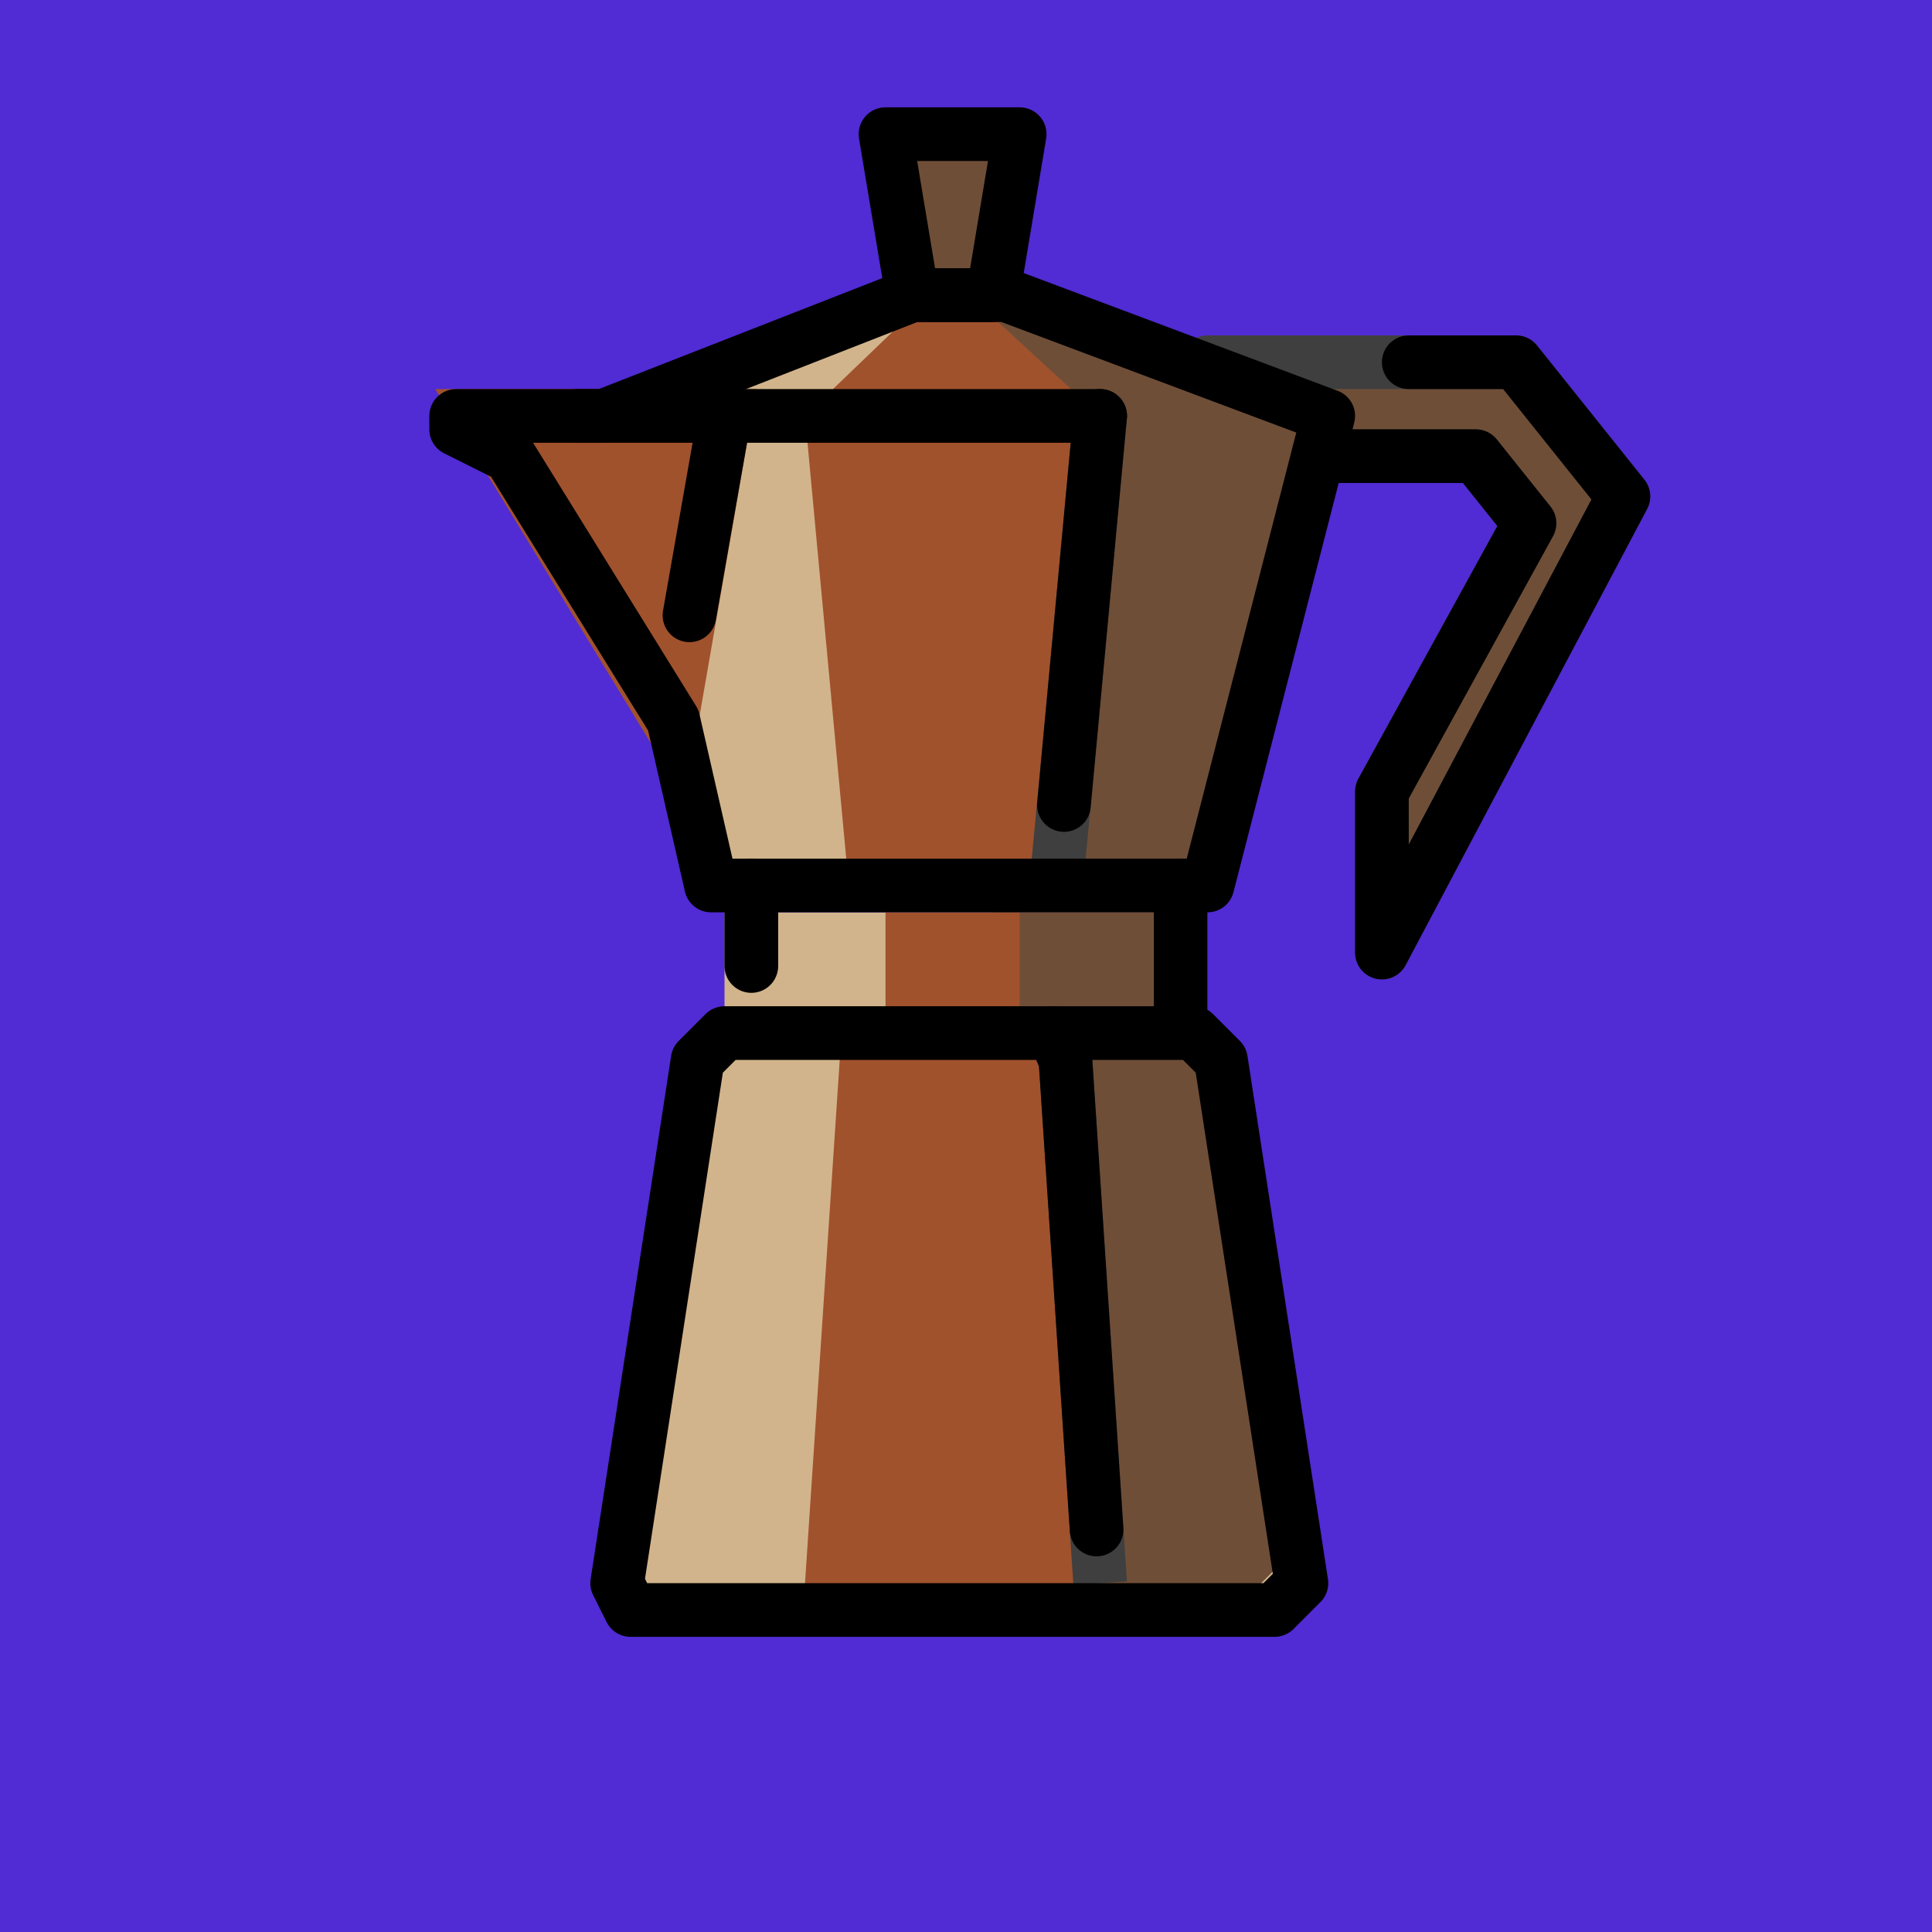
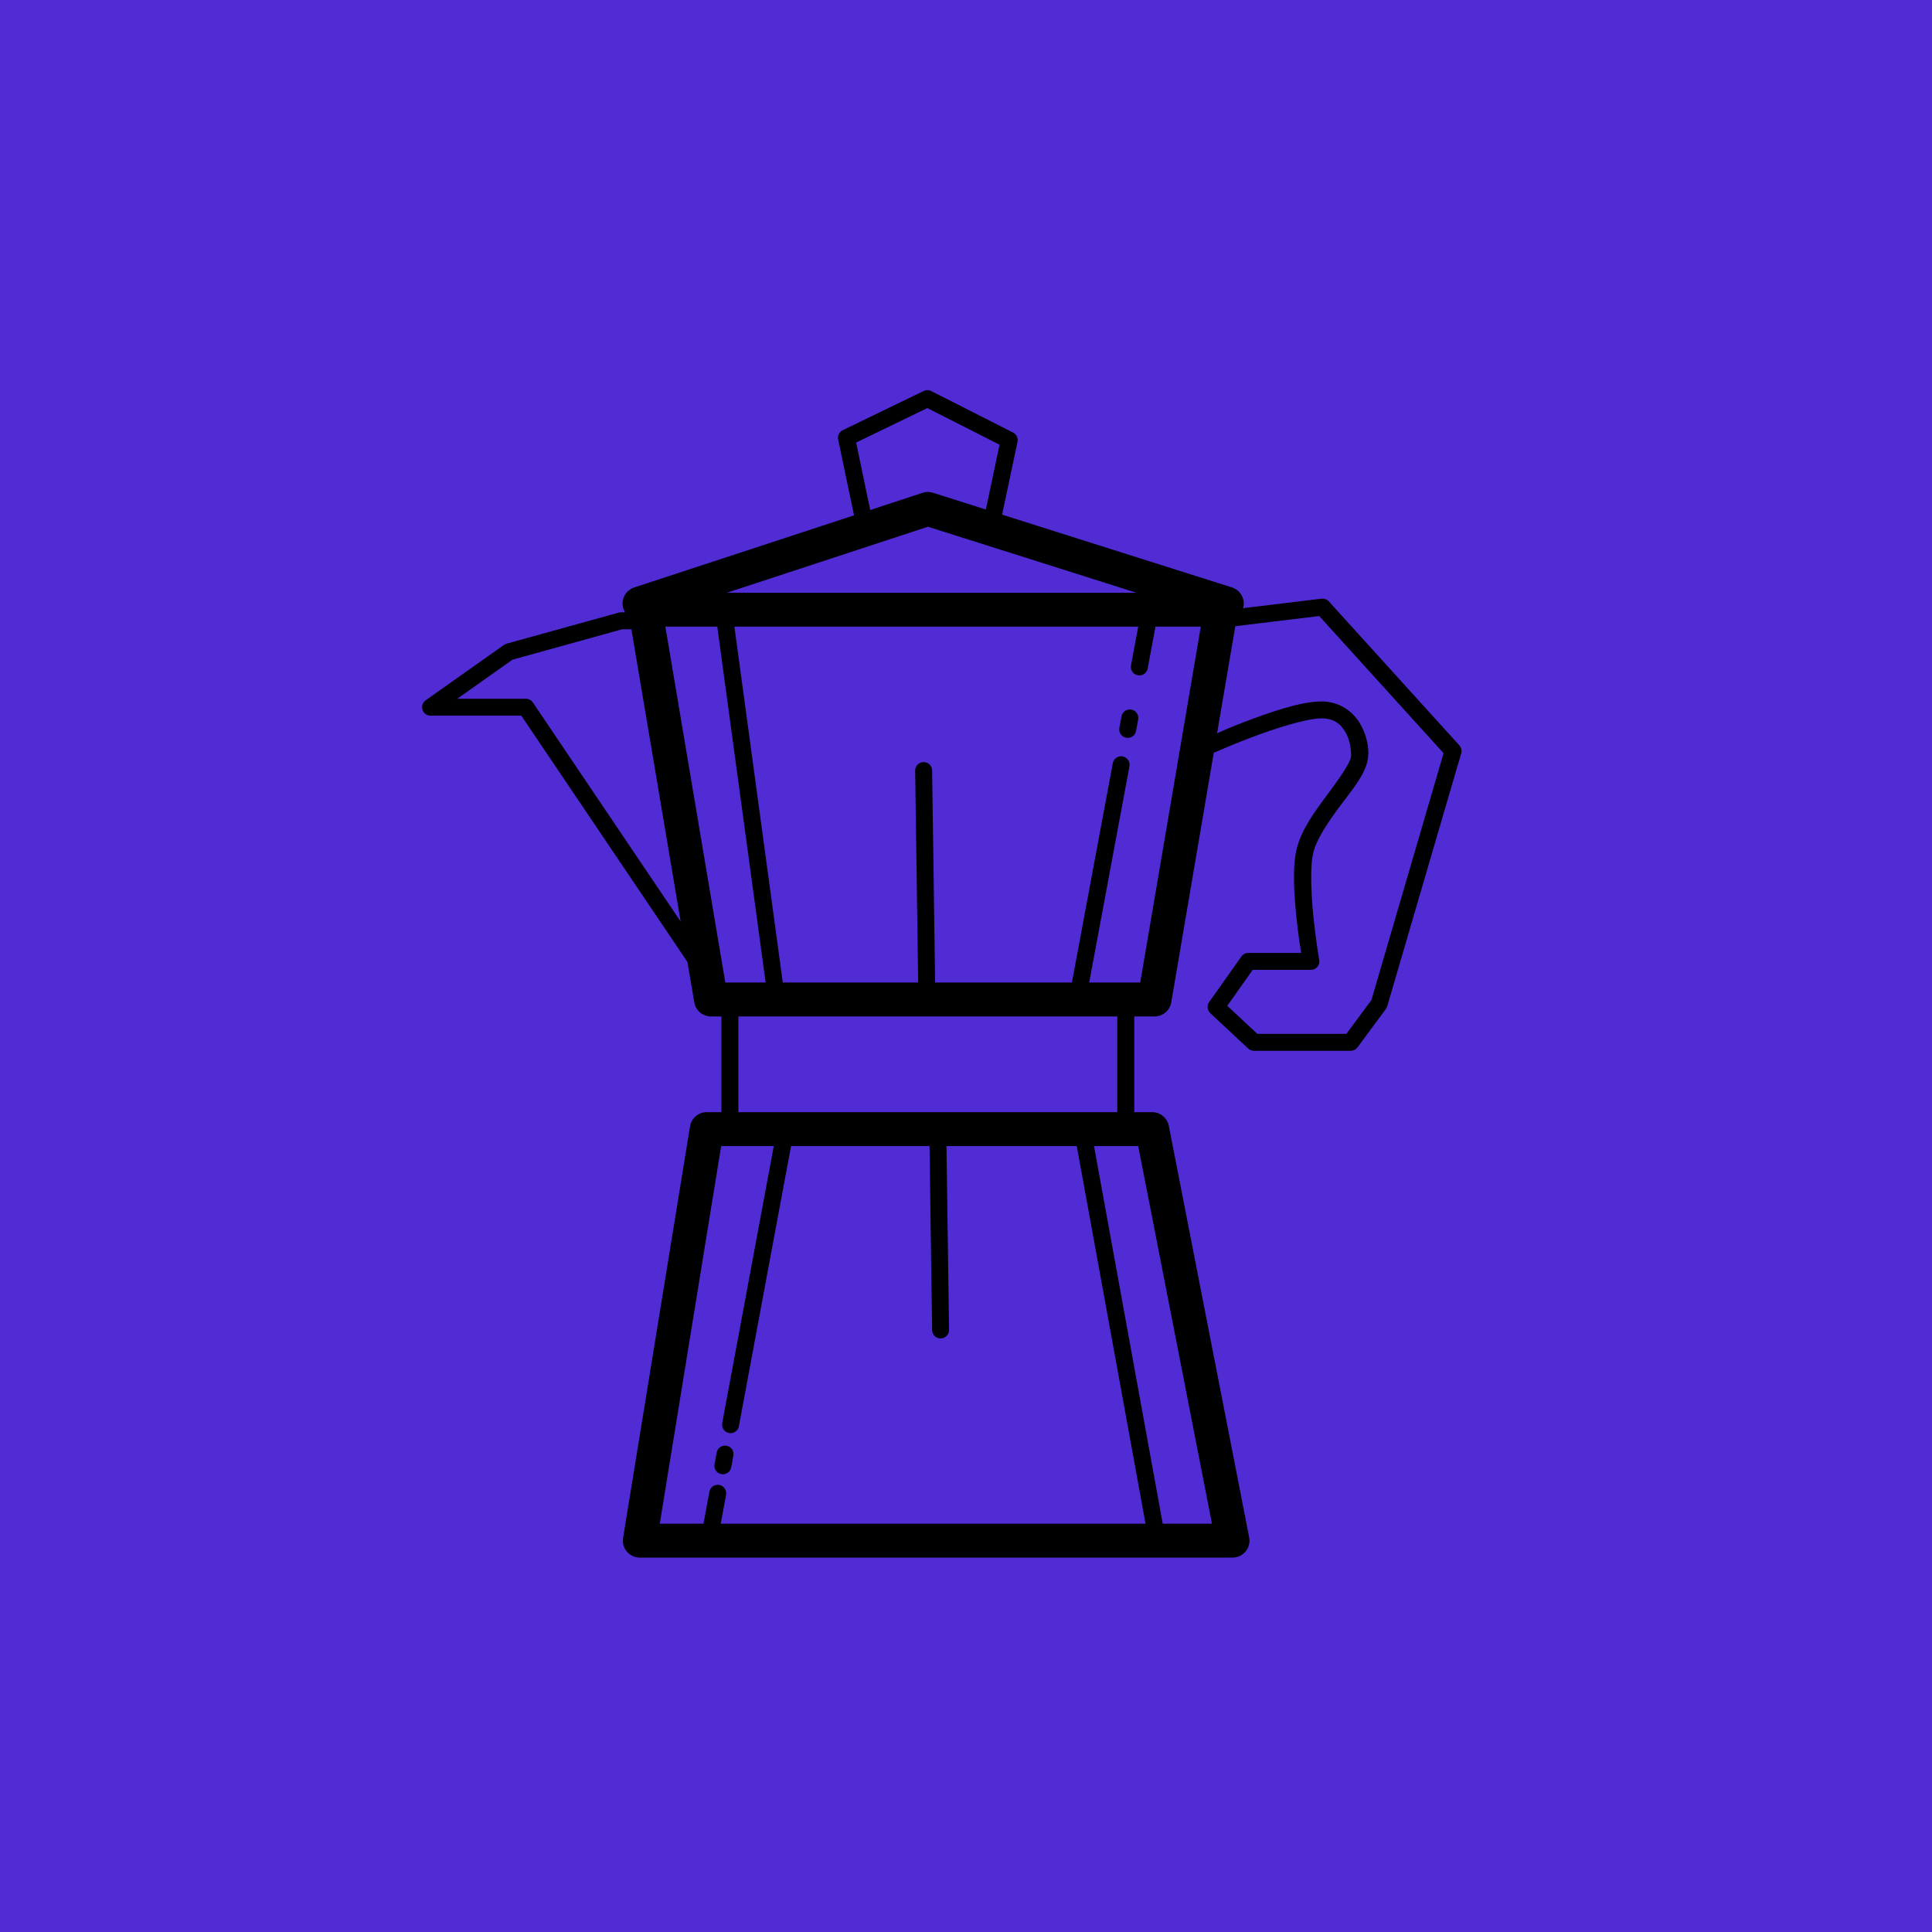
<svg xmlns="http://www.w3.org/2000/svg" width="456" height="456" viewBox="0 0 456 456" version="1.1">
  <rect x="0" y="0" width="456" height="456" fill="#512BD4" />
-   <g transform="translate(228, 228) scale(6.3333) translate(-36, -36)">
-     <g id="line-supplement">
-       <path fill="none" stroke="#000000" stroke-linecap="round" stroke-linejoin="round" stroke-width="2" d="M31 15.5L32.38 30" />
-       <path fill="none" stroke="#000000" stroke-linecap="round" stroke-linejoin="round" stroke-width="2" d="M32.71 39L32.279 40L31.117 57.5" />
-     </g>
-     <g id="color">
-       <path fill="#6F4E37" stroke="#3F3F3F" stroke-linecap="round" stroke-linejoin="round" stroke-width="2" d="M56.5 13.5H45L49.5 17H55L57 19.5L51.5 29.5V35.5L60.5 18.5L56.5 13.5Z" />
-       <path fill="#D2B48C" d="M26 40L23 59.5L23.5 60.5H47.5L48.5 59.5L45.5 40L44.5 39H43.5H27L26 40Z" />
-       <path fill="#6F4E37" fill-rule="evenodd" d="M37 59.5V38H42.5H43.5L44.5 39L47.5 58.5L46.5 59.5H37Z" clip-rule="evenodd" />
-       <path fill="#A0522D" d="M31.294 39.5L30 59L30.216 60H40.569L41 59L39.706 39.5L39.275 38.5H31.726L31.294 39.5Z" />
-       <path fill="none" stroke="#3F3F3F" stroke-linejoin="round" stroke-width="2" d="M41 59L39.706 39.5L39.275 38.5" />
-       <path fill="#D2B48C" fill-rule="evenodd" d="M45 33L49.5 15.5L37.5 11H34L22.5 15.5H17V16L19 17L25.092 26.841L26.5 33H45Z" clip-rule="evenodd" />
-       <path fill="#6F4E37" fill-rule="evenodd" d="M35 33V11H38L50 15.5L45.5 33H35Z" clip-rule="evenodd" />
-       <path fill="#A0522D" d="M41 15.5L39.167 33H31.63L30 15.5L34.685 11H36.111L41 15.5Z" />
-       <path fill="none" stroke="#3F3F3F" stroke-linecap="round" stroke-linejoin="round" stroke-width="2" d="M39.367 32.936L41 15.5" />
-       <path fill="#A0522D" stroke="#A0522D" stroke-width="2" d="M27 15.5L25 27L18 15.5H27Z" />
-       <rect x="27" y="34" width="18" height="4" fill="#D2B48C" />
-       <g>
-         <rect x="37" y="34" width="8" height="4" fill="#6F4E37" />
-         <rect x="37" y="34" width="8" height="4" fill="#6F4E37" />
-       </g>
-       <rect x="33" y="34" width="5" height="4" fill="#A0522D" />
-       <path fill="#6F4E37" d="M33 5H38L37 11H34L33 5Z" />
-     </g>
-     <g id="line">
-       <path fill="none" stroke="#000000" stroke-linejoin="round" stroke-width="2" d="M26 39.5L23 59L23.5 60H47.5L48.5 59L45.5 39.5L44.5 38.5H43.5H27L26 39.5Z" />
-       <path fill="#000000" d="M49.5 15.5L50.468 15.749C50.596 15.254 50.33 14.743 49.851 14.564L49.5 15.5ZM45 33V34C45.456 34 45.855 33.691 45.968 33.249L45 33ZM37.5 11L37.851 10.064C37.739 10.022 37.62 10 37.5 10V11ZM34 11V10C33.875 10 33.752 10.023 33.636 10.069L34 11ZM22.5 15.5V16.5C22.625 16.5 22.748 16.477 22.864 16.431L22.5 15.5ZM17 15.5V14.5C16.448 14.5 16 14.948 16 15.5H17ZM17 16H16C16 16.379 16.214 16.725 16.553 16.894L17 16ZM19 17L19.85 16.474C19.753 16.316 19.613 16.189 19.447 16.106L19 17ZM25.092 26.841L26.067 26.619C26.043 26.511 26.001 26.409 25.943 26.315L25.092 26.841ZM26.5 33L25.525 33.223C25.629 33.678 26.034 34 26.5 34V33ZM48.532 15.251L44.032 32.751L45.968 33.249L50.468 15.749L48.532 15.251ZM37.149 11.936L49.149 16.436L49.851 14.564L37.851 10.064L37.149 11.936ZM34 12H37.5V10H34V12ZM22.864 16.431L34.364 11.931L33.636 10.069L22.136 14.569L22.864 16.431ZM17 16.5H22.5V14.5H17V16.5ZM18 16V15.5H16V16H18ZM19.447 16.106L17.447 15.106L16.553 16.894L18.553 17.894L19.447 16.106ZM25.943 26.315L19.85 16.474L18.15 17.526L24.242 27.368L25.943 26.315ZM27.475 32.777L26.067 26.619L24.117 27.064L25.525 33.223L27.475 32.777ZM45 32H26.5V34H45V32Z" />
-       <path fill="none" stroke="#000000" stroke-linecap="round" stroke-linejoin="round" stroke-width="2" d="M52.5 13.5H56.5L60.5 18.5L51.5 35.5V29.5L57 19.5L55 17H49.5" />
-       <path fill="none" stroke="#000000" stroke-linecap="round" stroke-linejoin="round" stroke-width="2" d="M41 15.5L39.65 30" />
-       <path fill="none" stroke="#000000" stroke-linecap="round" stroke-linejoin="round" stroke-width="2" d="M39.275 38.5L39.706 39.5L40.867 57" />
-       <path fill="none" stroke="#000000" stroke-linejoin="round" stroke-width="2" d="M33 5H38L37 11H34L33 5Z" />
-       <path fill="none" stroke="#000000" stroke-linecap="round" stroke-width="2" d="M21.5 15.5H41" />
-       <path fill="none" stroke="#000000" stroke-linecap="round" stroke-width="2" d="M26.989 15.575L25.694 22.931" />
-       <path fill="none" stroke="#000000" stroke-linecap="round" stroke-width="2" d="M28 33V36" />
-       <path fill="none" stroke="#000000" stroke-linecap="round" stroke-width="2" d="M44 33V38" />
-     </g>
+   <g transform="translate(228, 228) scale(4) translate(-50, -50)">
+     <path fill="#000000" d="M47.705 16.02 A 0.5 0.5 0 0 0 47.504 16.07L42.729 18.383 A 0.5 0.5 0 0 0 42.457 18.936L43.393 23.408L30.441 27.658 A 1 1 0 0 0 29.879 29.129L29.648 29.129 A 0.5 0.5 0 0 0 29.516 29.146L22.891 30.982 A 0.5 0.5 0 0 0 22.736 31.057L18.117 34.322 A 0.5 0.5 0 0 0 18.406 35.23L23.762 35.23L33.564 49.762L33.967 52.143 A 1 1 0 0 0 34.951 52.977L35.568 52.977L35.568 58.625L34.701 58.625 A 1 1 0 0 0 33.715 59.465L29.766 83.748 A 1 1 0 0 0 30.754 84.908L65.727 84.908 A 1 1 0 0 0 66.709 83.717L61.967 59.434 A 1 1 0 0 0 60.986 58.625L59.928 58.625L59.928 52.977L61.127 52.977 A 1 1 0 0 0 62.111 52.145L64.619 37.42C65.078 37.218 65.785 36.915 66.77 36.539C68.228 35.982 69.983 35.428 70.873 35.391C71.739 35.354 72.15 35.749 72.432 36.279C72.713 36.809 72.749 37.532 72.715 37.684 A 0.5 0.5 0 0 0 72.713 37.686C72.622 38.098 71.992 38.989 71.289 39.934C70.586 40.878 69.818 41.92 69.529 43.031C69.244 44.128 69.357 45.762 69.504 47.191C69.618 48.302 69.718 48.852 69.779 49.229L66.658 49.229 A 0.5 0.5 0 0 0 66.25 49.439L64.348 52.129 A 0.5 0.5 0 0 0 64.414 52.783L66.652 54.869 A 0.5 0.5 0 0 0 66.992 55.004L72.697 55.004 A 0.5 0.5 0 0 0 73.1 54.801L74.777 52.533 A 0.5 0.5 0 0 0 74.855 52.375L79.219 37.455 A 0.5 0.5 0 0 0 79.109 36.979L71.408 28.486 A 0.5 0.5 0 0 0 71.006 28.322 A 0.5 0.5 0 0 0 70.979 28.326L66.352 28.887 A 1 1 0 0 0 65.666 27.654L52.129 23.367L53.039 19.072 A 0.5 0.5 0 0 0 52.775 18.523L47.947 16.074 A 0.5 0.5 0 0 0 47.705 16.02 z M 47.717 17.078L51.98 19.24L51.17 23.064L48.051 22.076 A 1 1 0 0 0 47.754 22.029 A 1 1 0 0 0 47.436 22.08L44.348 23.094L43.516 19.113L47.717 17.078 z M 47.754 24.08L60.061 27.977L35.885 27.977L47.754 24.08 z M 70.842 29.35L78.18 37.443L73.922 52.01L72.445 54.004L67.189 54.004L65.416 52.35L66.916 50.229L70.35 50.229 A 0.5 0.5 0 0 0 70.842 49.643C70.842 49.643 70.641 48.48 70.498 47.09C70.356 45.699 70.299 44.048 70.498 43.283C70.712 42.46 71.398 41.464 72.092 40.531C72.785 39.599 73.495 38.778 73.689 37.902L73.689 37.9C73.812 37.346 73.722 36.575 73.314 35.809C72.907 35.042 72.063 34.339 70.832 34.391C69.624 34.441 67.905 35.036 66.414 35.605C65.536 35.941 65.204 36.097 64.814 36.27L65.891 29.949L70.842 29.35 z M 32.26 29.977L35.324 29.977L38.178 50.977L35.797 50.977L32.26 29.977 z M 36.334 29.977L60.162 29.977L59.738 32.256 A 0.5 0.5 0 1 0 60.721 32.439L61.178 29.977L63.855 29.977L60.281 50.977L57.268 50.977L59.643 38.223 A 0.5 0.5 0 0 0 59.139 37.625 A 0.5 0.5 0 0 0 58.66 38.041L56.25 50.977L48.178 50.977L48 38.469 A 0.5 0.5 0 0 0 47.484 37.969 A 0.5 0.5 0 0 0 47 38.482L47.178 50.977L39.188 50.977L36.334 29.977 z M 29.717 30.129L30.256 30.129L33.164 47.381L24.443 34.451 A 0.5 0.5 0 0 0 24.027 34.23L19.98 34.23L23.242 31.924L29.717 30.129 z M 59.652 34.863 A 0.5 0.5 0 0 0 59.174 35.279L59.055 35.924 A 0.5 0.5 0 1 0 60.037 36.107L60.158 35.463 A 0.5 0.5 0 0 0 59.652 34.863 z M 36.568 52.977L58.928 52.977L58.928 58.625L36.568 58.625L36.568 52.977 z M 35.553 60.625L38.658 60.625L35.617 76.965 A 0.5 0.5 0 1 0 36.6 77.148L39.676 60.625L47.848 60.625L48 71.482 A 0.5 0.5 0 1 0 49 71.469L48.848 60.625L56.535 60.625L60.594 82.908L35.527 82.908L35.842 81.213 A 0.5 0.5 0 0 0 35.336 80.613 A 0.5 0.5 0 0 0 34.859 81.029L34.51 82.908L31.93 82.908L35.553 60.625 z M 57.553 60.625L60.162 60.625L64.514 82.908L61.607 82.908L57.553 60.625 z M 35.768 78.301 A 0.5 0.5 0 0 0 35.289 78.717L35.162 79.4 A 0.5 0.5 0 0 0 36.146 79.582L36.273 78.898 A 0.5 0.5 0 0 0 35.768 78.301 z" />
  </g>
</svg>
